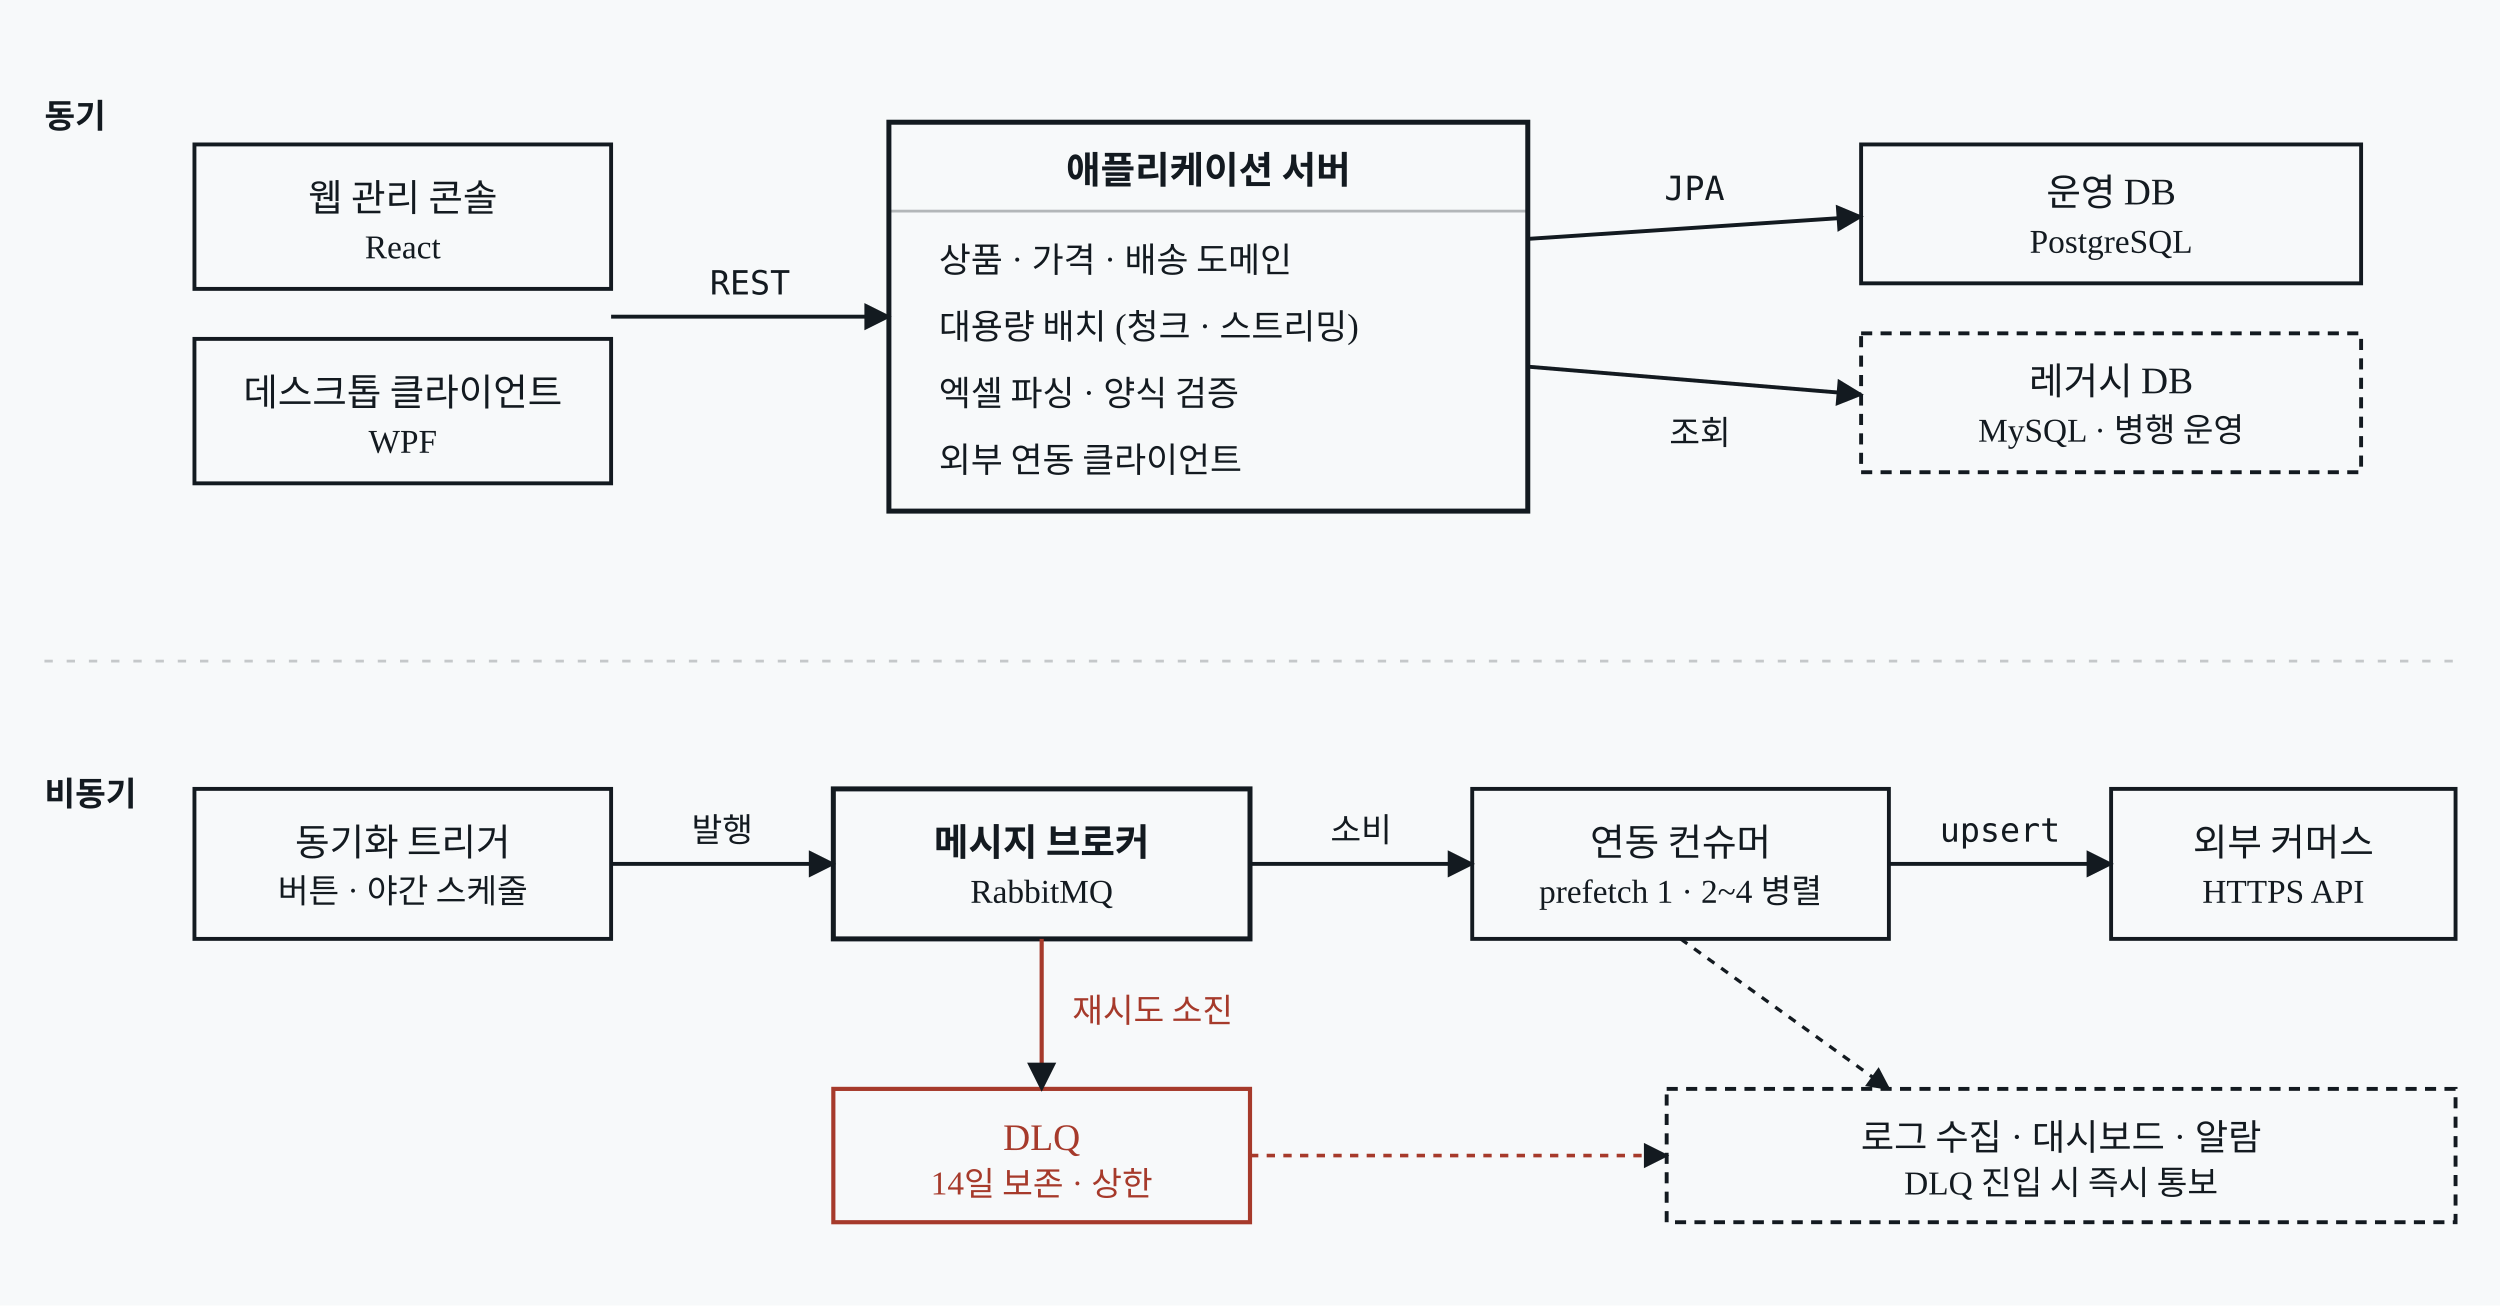
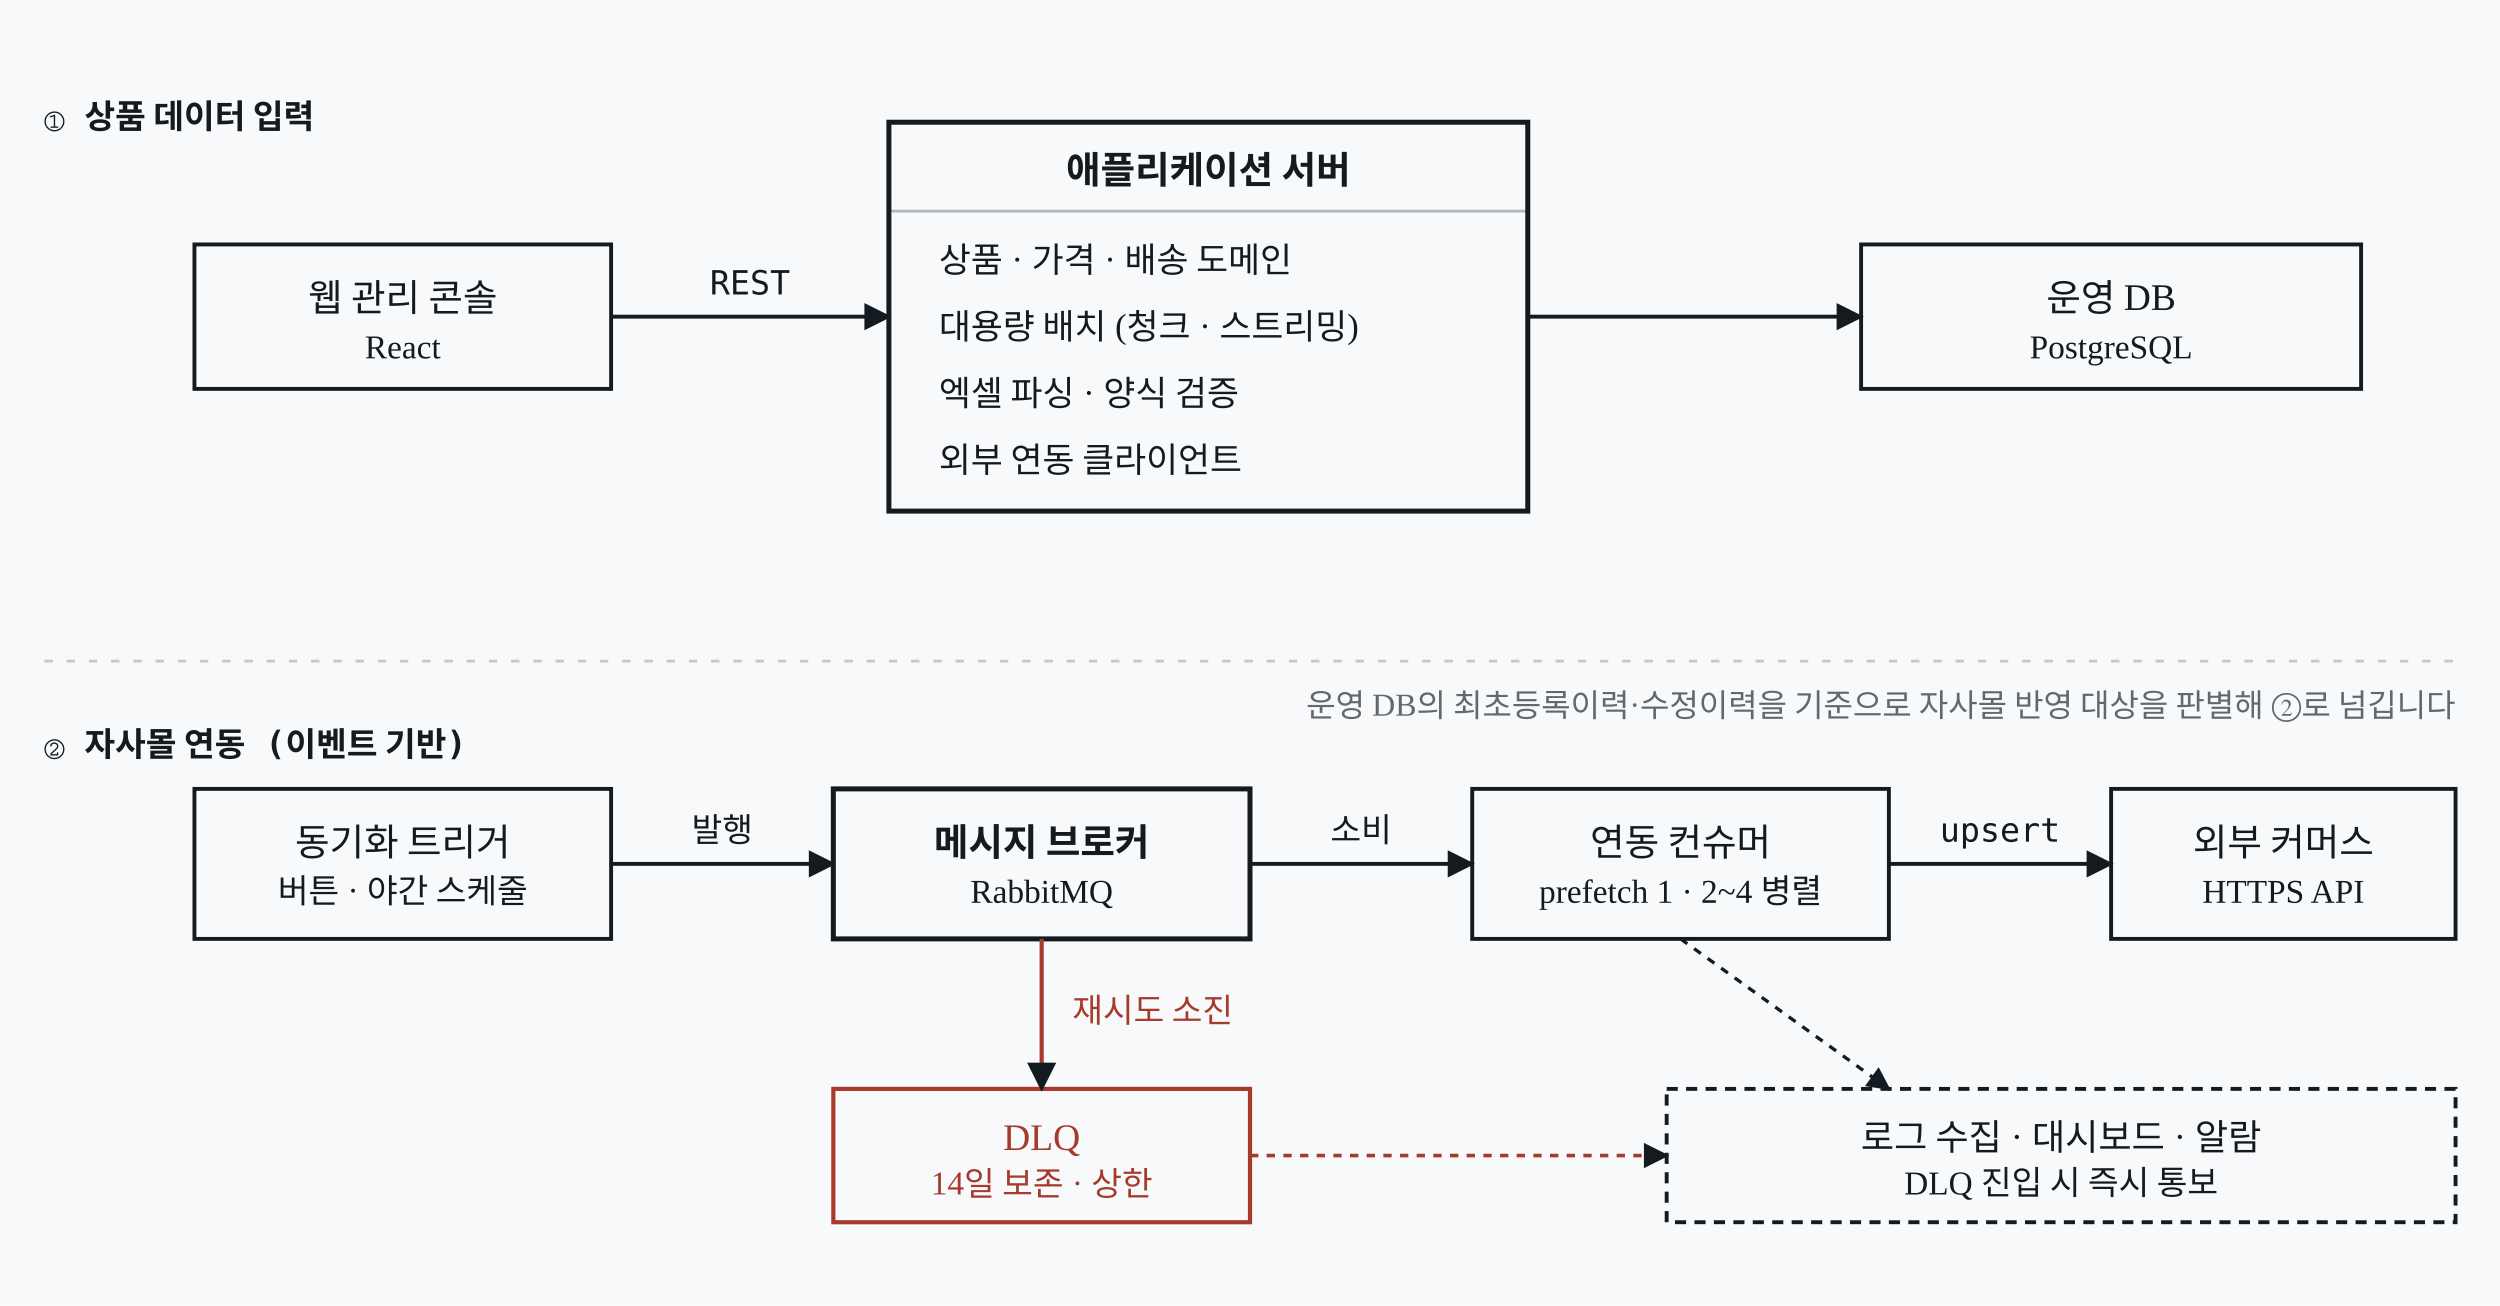
- <svg xmlns="http://www.w3.org/2000/svg" viewBox="0 0 900 470" role="img" style="color:#131A20" aria-label="클라이언트에서 애플리케이션을 거쳐 데이터베이스로 가는 동기 경로와, 애플리케이션에서 메시지 브로커와 컨슈머를 거쳐 외부 커머스 API로 가는 비동기 경로를 분리한 시스템 구성도">
+ <svg xmlns="http://www.w3.org/2000/svg" viewBox="0 0 900 470" role="img" style="color:#131A20" aria-label="웹 관리 콘솔에서 애플리케이션을 거쳐 운영 DB로 상품 데이터가 입력되는 경로와, 그 이력을 판별해 메시지 브로커와 컨슈머를 거쳐 외부 커머스 API로 반영하는 이벤트 기반 자사몰 연동 경로를 보여주는 시스템 구성도">
  <rect width="900" height="470" fill="#F7F9FA" />
  <defs>
    <marker id="a1" viewBox="0 0 10 10" refX="9" refY="5" markerWidth="7" markerHeight="7" orient="auto-start-reverse">
      <path d="M0,0 L10,5 L0,10 z" fill="currentColor" />
    </marker>
  </defs>
-   <text x="16" y="46" font-family="ui-monospace, monospace" font-size="12" font-weight="600" fill="currentColor">동기</text>
-   <text x="16" y="290" font-family="ui-monospace, monospace" font-size="12" font-weight="600" fill="currentColor">비동기</text>
+   <text x="16" y="46" font-family="ui-monospace, monospace" font-size="12" font-weight="600" fill="currentColor">① 상품 데이터 입력</text>
+   <text x="16" y="272" font-family="ui-monospace, monospace" font-size="12" font-weight="600" fill="currentColor">② 자사몰 연동 (이벤트 기반)</text>
  <line x1="16" y1="238" x2="884" y2="238" stroke="currentColor" stroke-width="1" opacity=".22" stroke-dasharray="3 5" />
-   <rect x="70" y="52" width="150" height="52" fill="none" stroke="currentColor" stroke-width="1.4" />
-   <text x="145" y="76" text-anchor="middle" font-size="13.5" fill="currentColor">웹 관리 콘솔</text>
-   <text x="145" y="93" text-anchor="middle" font-size="12" fill="currentColor">React</text>
-   <rect x="70" y="122" width="150" height="52" fill="none" stroke="currentColor" stroke-width="1.4" />
-   <text x="145" y="146" text-anchor="middle" font-size="13.5" fill="currentColor">데스크톱 클라이언트</text>
-   <text x="145" y="163" text-anchor="middle" font-size="12" fill="currentColor">WPF</text>
+   <text x="884" y="258" text-anchor="end" font-size="11.5" fill="currentColor" opacity=".65">운영 DB의 최초등록이력·수정이력을 기준으로 자사몰 반영 대상을 판별해 ②로 넘깁니다</text>
+   <rect x="70" y="88" width="150" height="52" fill="none" stroke="currentColor" stroke-width="1.4" />
+   <text x="145" y="112" text-anchor="middle" font-size="13.5" fill="currentColor">웹 관리 콘솔</text>
+   <text x="145" y="129" text-anchor="middle" font-size="12" fill="currentColor">React</text>
  <rect x="320" y="44" width="230" height="140" fill="none" stroke="currentColor" stroke-width="1.8" />
  <text x="435" y="66" text-anchor="middle" font-size="13.5" font-weight="700" fill="currentColor">애플리케이션 서버</text>
  <line x1="320" y1="76" x2="550" y2="76" stroke="currentColor" opacity=".3" />
  <text x="338" y="98" font-size="12.5" fill="currentColor">상품 · 가격 · 배송 도메인</text>
  <text x="338" y="122" font-size="12.5" fill="currentColor">대용량 배치 (청크 · 스트리밍)</text>
  <text x="338" y="146" font-size="12.5" fill="currentColor">엑셀 파싱 · 양식 검증</text>
  <text x="338" y="170" font-size="12.5" fill="currentColor">외부 연동 클라이언트</text>
-   <rect x="670" y="52" width="180" height="50" fill="none" stroke="currentColor" stroke-width="1.4" />
-   <text x="760" y="74" text-anchor="middle" font-size="13.5" fill="currentColor">운영 DB</text>
-   <text x="760" y="91" text-anchor="middle" font-size="12" fill="currentColor">PostgreSQL</text>
-   <rect x="670" y="120" width="180" height="50" fill="none" stroke="currentColor" stroke-width="1.4" stroke-dasharray="4 3" />
-   <text x="760" y="142" text-anchor="middle" font-size="13.5" fill="currentColor">레거시 DB</text>
-   <text x="760" y="159" text-anchor="middle" font-size="12" fill="currentColor">MySQL · 병행 운영</text>
+   <rect x="670" y="88" width="180" height="52" fill="none" stroke="currentColor" stroke-width="1.4" />
+   <text x="760" y="112" text-anchor="middle" font-size="13.5" fill="currentColor">운영 DB</text>
+   <text x="760" y="129" text-anchor="middle" font-size="12" fill="currentColor">PostgreSQL</text>
  <line x1="220" y1="114" x2="320" y2="114" stroke="currentColor" stroke-width="1.4" marker-end="url(#a1)" />
  <text x="270" y="106" text-anchor="middle" font-size="12" font-family="ui-monospace, monospace" fill="currentColor">REST</text>
-   <line x1="550" y1="86" x2="670" y2="78" stroke="currentColor" stroke-width="1.4" marker-end="url(#a1)" />
-   <text x="610" y="72" text-anchor="middle" font-size="12" font-family="ui-monospace, monospace" fill="currentColor">JPA</text>
-   <line x1="550" y1="132" x2="670" y2="142" stroke="currentColor" stroke-width="1.4" marker-end="url(#a1)" />
-   <text x="612" y="160" text-anchor="middle" font-size="12" font-family="ui-monospace, monospace" fill="currentColor">조회</text>
+   <line x1="550" y1="114" x2="670" y2="114" stroke="currentColor" stroke-width="1.4" marker-end="url(#a1)" />
  <rect x="70" y="284" width="150" height="54" fill="none" stroke="currentColor" stroke-width="1.4" />
  <text x="145" y="308" text-anchor="middle" font-size="13.5" fill="currentColor">동기화 트리거</text>
  <text x="145" y="325" text-anchor="middle" font-size="12" fill="currentColor">버튼 · 야간 스케줄</text>
  <rect x="300" y="284" width="150" height="54" fill="none" stroke="currentColor" stroke-width="1.8" />
  <text x="375" y="308" text-anchor="middle" font-size="13.5" font-weight="700" fill="currentColor">메시지 브로커</text>
  <text x="375" y="325" text-anchor="middle" font-size="12" fill="currentColor">RabbitMQ</text>
  <rect x="530" y="284" width="150" height="54" fill="none" stroke="currentColor" stroke-width="1.4" />
  <text x="605" y="308" text-anchor="middle" font-size="13.5" fill="currentColor">연동 컨슈머</text>
  <text x="605" y="325" text-anchor="middle" font-size="12" fill="currentColor">prefetch 1 · 2~4 병렬</text>
  <rect x="760" y="284" width="124" height="54" fill="none" stroke="currentColor" stroke-width="1.4" />
  <text x="822" y="308" text-anchor="middle" font-size="13.5" fill="currentColor">외부 커머스</text>
  <text x="822" y="325" text-anchor="middle" font-size="12" fill="currentColor">HTTPS API</text>
  <line x1="220" y1="311" x2="300" y2="311" stroke="currentColor" stroke-width="1.4" marker-end="url(#a1)" />
  <text x="260" y="303" text-anchor="middle" font-size="12" font-family="ui-monospace, monospace" fill="currentColor">발행</text>
  <line x1="450" y1="311" x2="530" y2="311" stroke="currentColor" stroke-width="1.4" marker-end="url(#a1)" />
  <text x="490" y="303" text-anchor="middle" font-size="12" font-family="ui-monospace, monospace" fill="currentColor">소비</text>
  <line x1="680" y1="311" x2="760" y2="311" stroke="currentColor" stroke-width="1.4" marker-end="url(#a1)" />
  <text x="720" y="303" text-anchor="middle" font-size="12" font-family="ui-monospace, monospace" fill="currentColor">upsert</text>
  <rect x="300" y="392" width="150" height="48" fill="none" stroke="#A63A2B" stroke-width="1.5" />
  <text x="375" y="414" text-anchor="middle" font-size="13.5" fill="#A63A2B">DLQ</text>
  <text x="375" y="430" text-anchor="middle" font-size="12" fill="#A63A2B">14일 보존 · 상한</text>
  <line x1="375" y1="338" x2="375" y2="392" stroke="#A63A2B" stroke-width="1.5" marker-end="url(#a1)" />
  <text x="386" y="368" font-size="12" font-family="ui-monospace, monospace" fill="#A63A2B">재시도 소진</text>
  <rect x="600" y="392" width="284" height="48" fill="none" stroke="currentColor" stroke-width="1.4" stroke-dasharray="4 3" />
  <text x="742" y="414" text-anchor="middle" font-size="13" fill="currentColor">로그 수집 · 대시보드 · 알람</text>
  <text x="742" y="430" text-anchor="middle" font-size="12" fill="currentColor">DLQ 진입 시 즉시 통보</text>
  <line x1="605" y1="338" x2="680" y2="392" stroke="currentColor" stroke-width="1.2" stroke-dasharray="3 3" marker-end="url(#a1)" />
  <line x1="450" y1="416" x2="600" y2="416" stroke="#A63A2B" stroke-width="1.3" stroke-dasharray="3 3" marker-end="url(#a1)" />
</svg>
